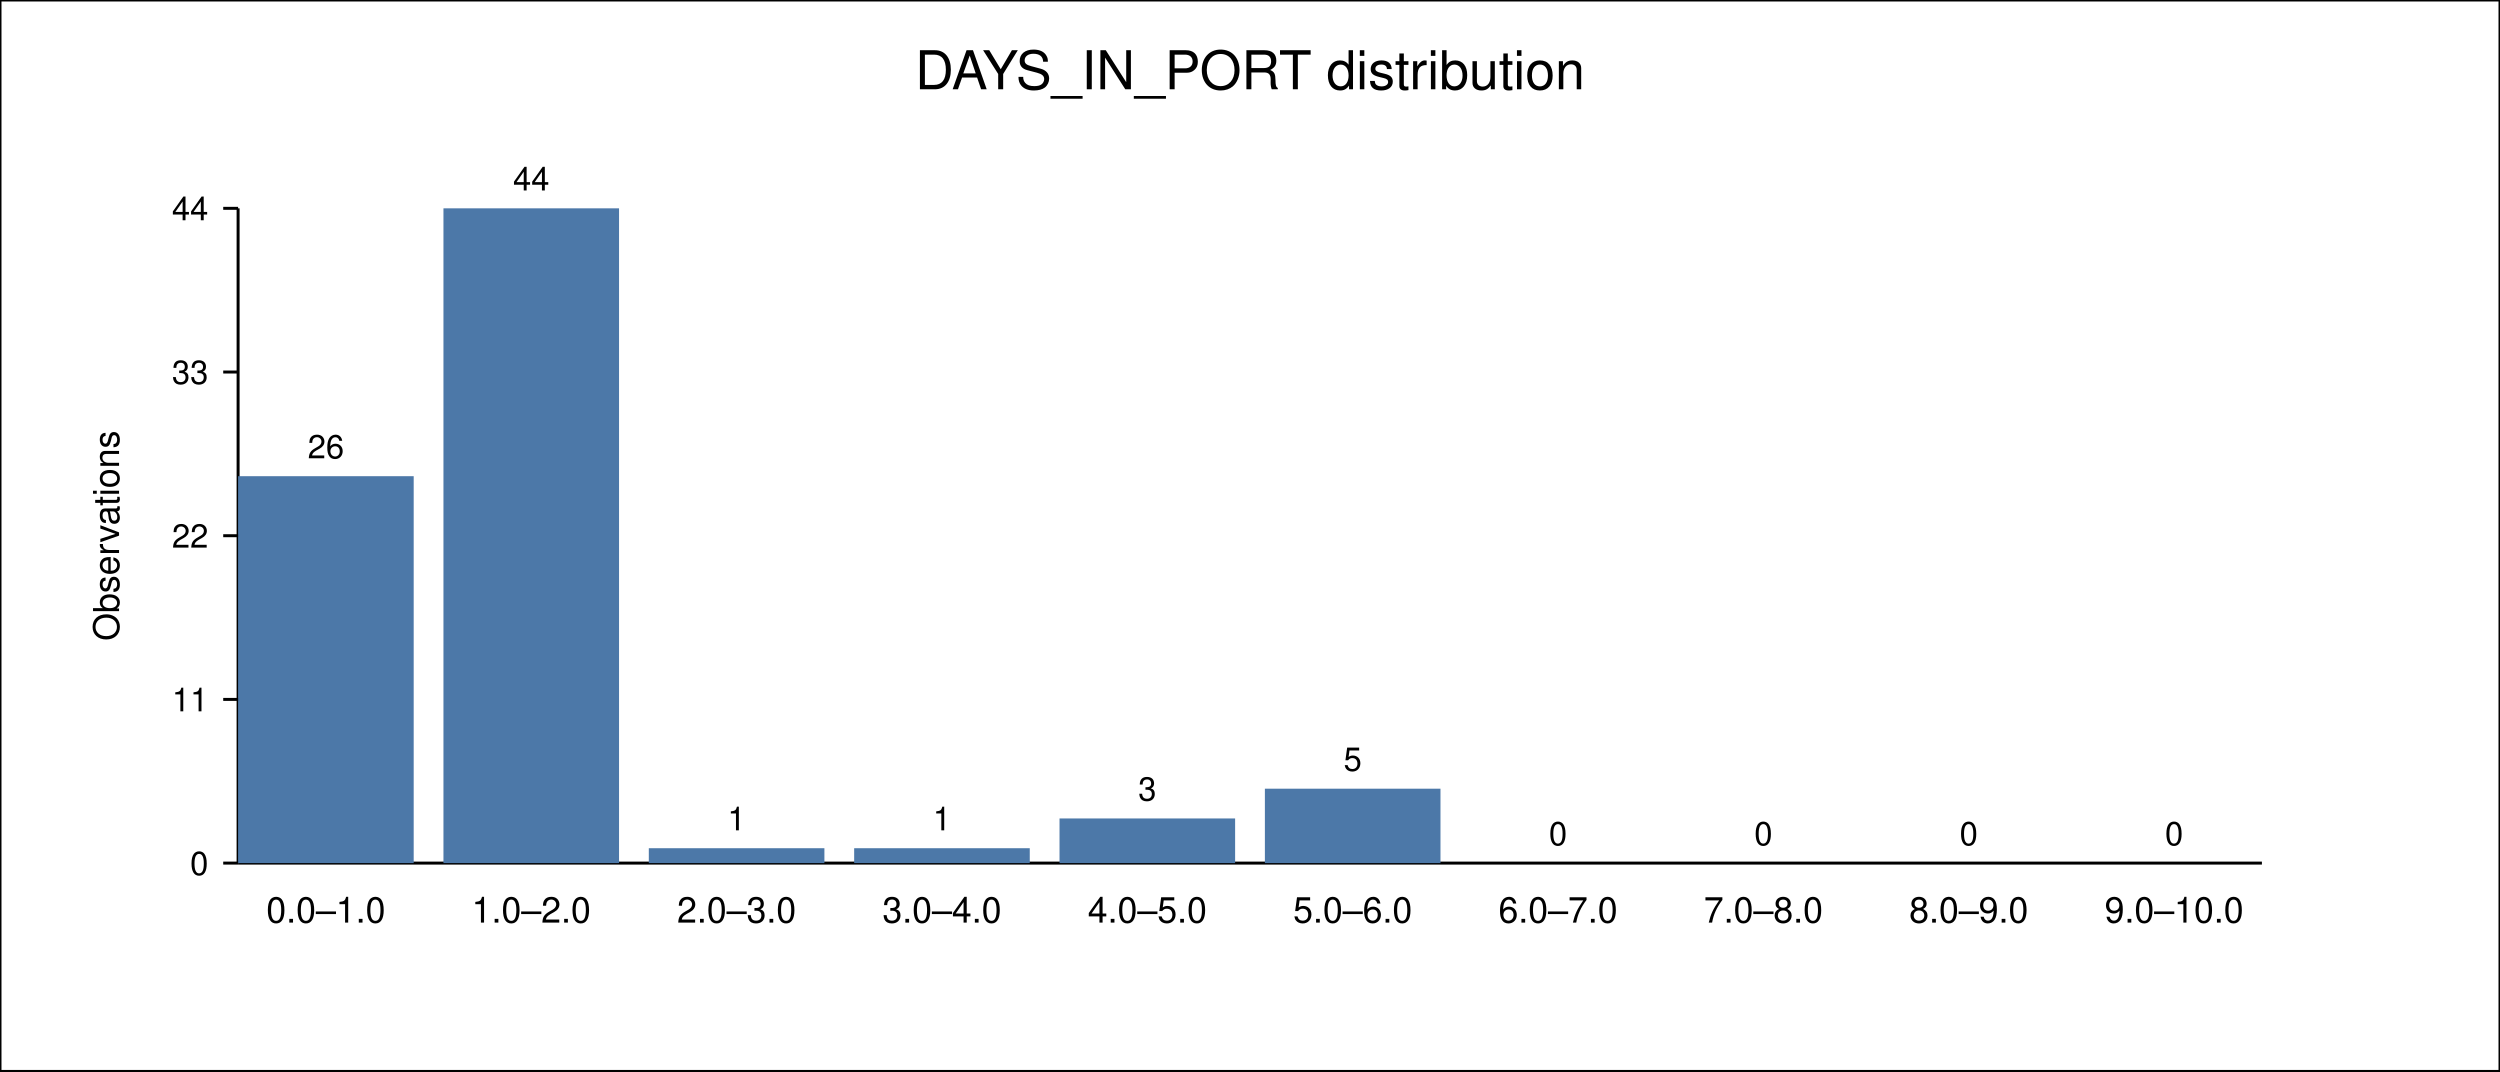
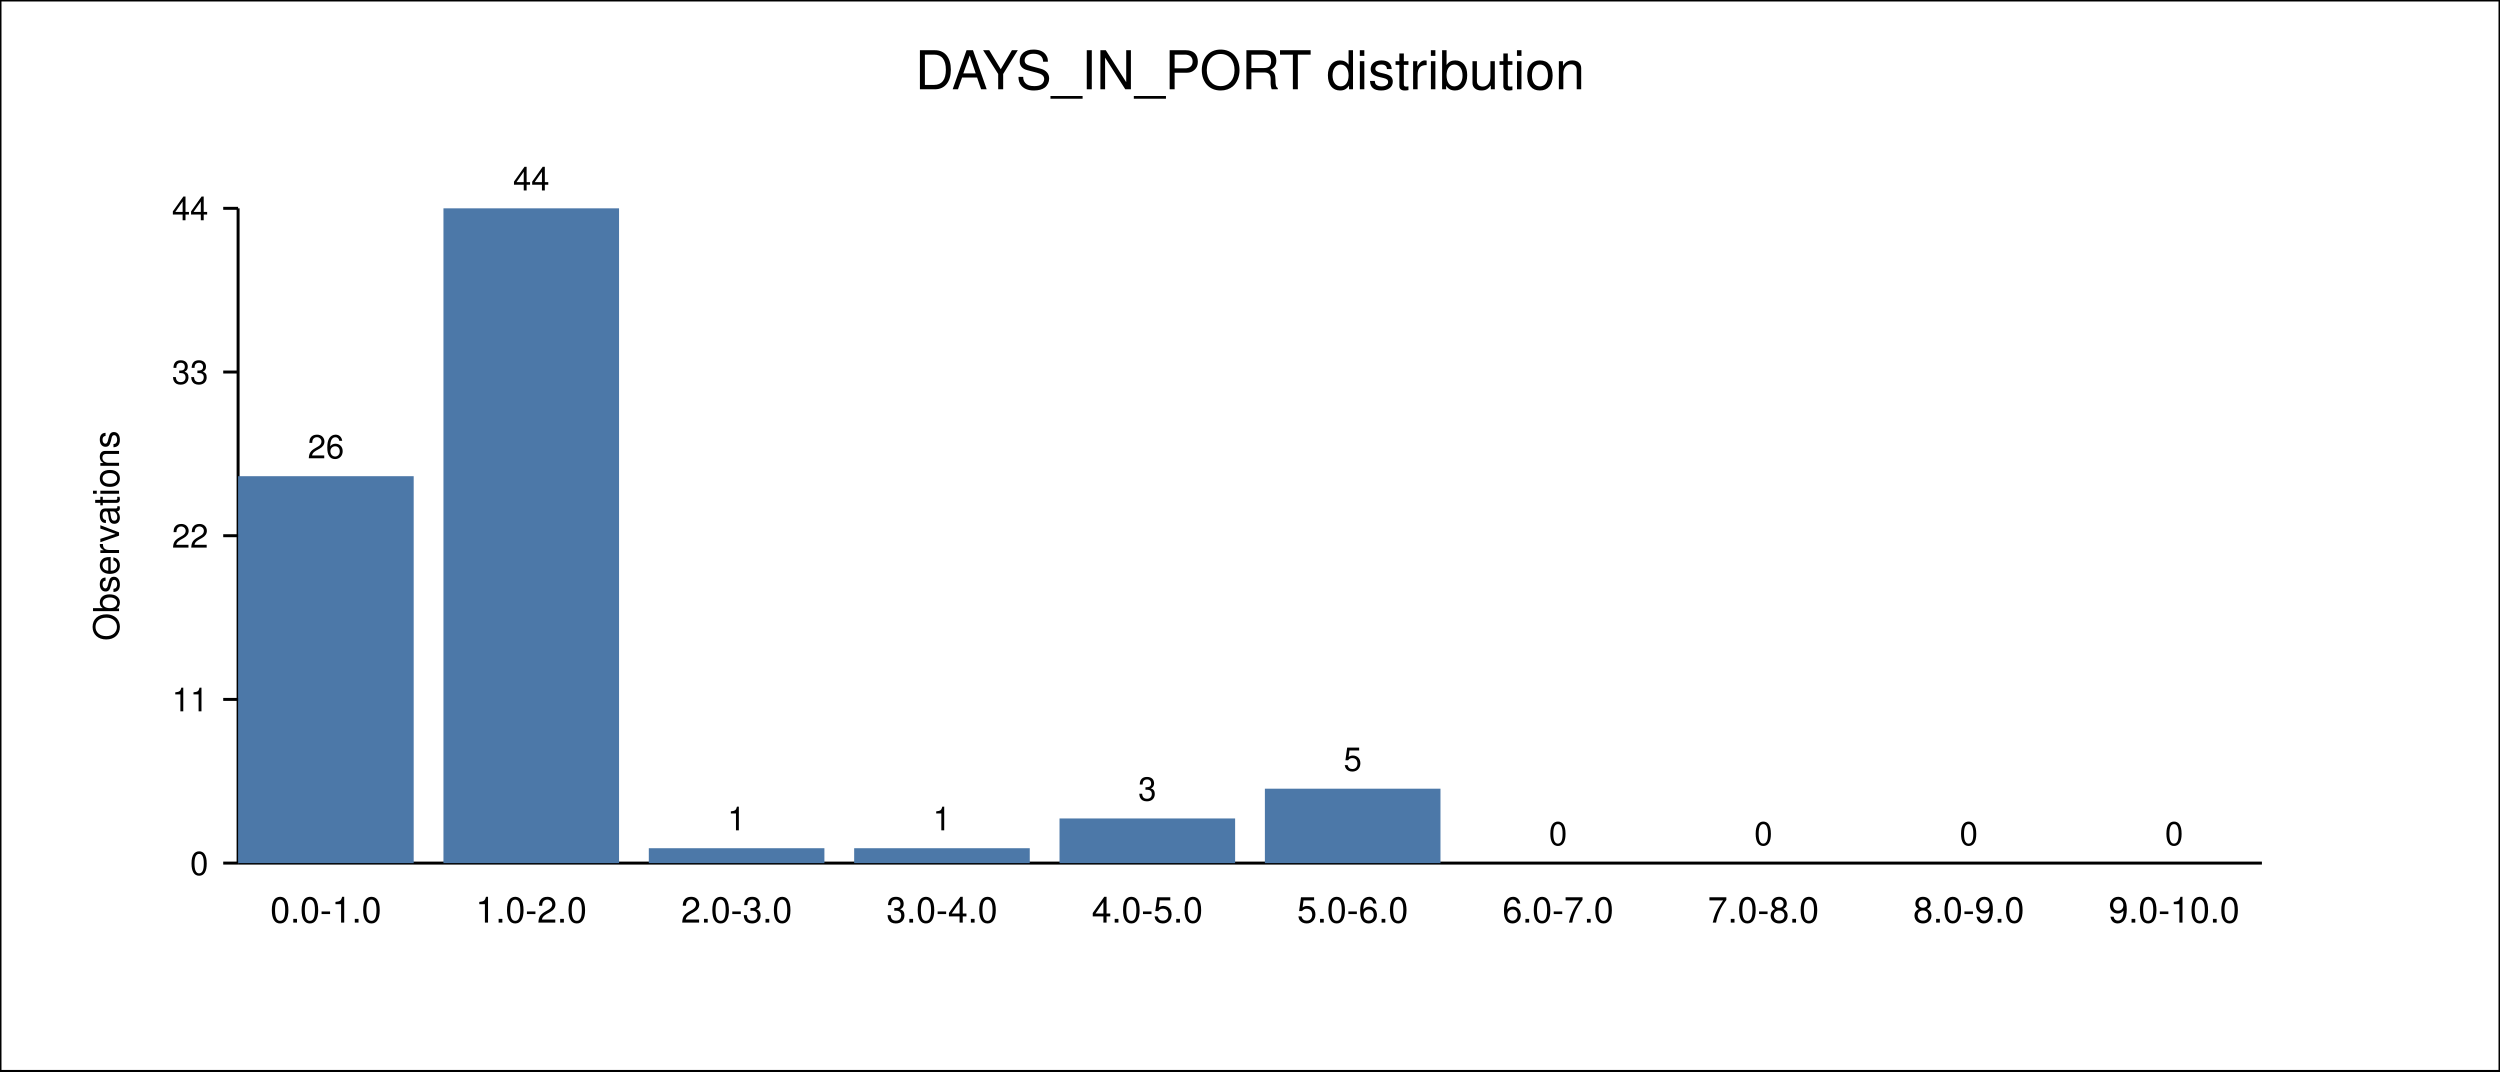
<svg xmlns="http://www.w3.org/2000/svg" width="840" height="360" viewBox="0 0 840 360">
  <style>text { font-family: 'Helvetica, Arial, sans-serif'; }</style>
  <rect x="0" y="0" width="840" height="360" fill="white" stroke="black" stroke-width="1" />
  <text x="420.0" y="30" text-anchor="middle" font-size="18">DAYS_IN_PORT distribution</text>
  <text x="40.0" y="180.0" text-anchor="middle" font-size="12" transform="rotate(-90 40.0 180.0)">Observations</text>
  <line x1="80" y1="290" x2="760" y2="290" stroke="black" stroke-width="1" />
  <line x1="80" y1="70" x2="80" y2="290" stroke="black" stroke-width="1" />
  <rect x="80.0" y="160.0" width="59.0" height="130.0" fill="#4c78a8" />
-   <text x="109.5" y="310.0" text-anchor="middle" font-size="12">0.0–1.0</text>
+   <text x="109.5" y="310.0" text-anchor="middle" font-size="12">0.0-1.0</text>
  <text x="109.5" y="154.0" text-anchor="middle" font-size="11">26</text>
  <rect x="149.0" y="70.0" width="59.0" height="220.0" fill="#4c78a8" />
-   <text x="178.5" y="310.0" text-anchor="middle" font-size="12">1.0–2.0</text>
+   <text x="178.5" y="310.0" text-anchor="middle" font-size="12">1.0-2.0</text>
  <text x="178.5" y="64.0" text-anchor="middle" font-size="11">44</text>
  <rect x="218.0" y="285.0" width="59.0" height="5.0" fill="#4c78a8" />
-   <text x="247.5" y="310.0" text-anchor="middle" font-size="12">2.0–3.0</text>
+   <text x="247.5" y="310.0" text-anchor="middle" font-size="12">2.0-3.0</text>
  <text x="247.5" y="279.0" text-anchor="middle" font-size="11">1</text>
  <rect x="287.0" y="285.0" width="59.0" height="5.0" fill="#4c78a8" />
-   <text x="316.5" y="310.0" text-anchor="middle" font-size="12">3.0–4.0</text>
+   <text x="316.5" y="310.0" text-anchor="middle" font-size="12">3.0-4.0</text>
  <text x="316.5" y="279.0" text-anchor="middle" font-size="11">1</text>
  <rect x="356.0" y="275.0" width="59.0" height="15.0" fill="#4c78a8" />
-   <text x="385.5" y="310.0" text-anchor="middle" font-size="12">4.0–5.0</text>
+   <text x="385.5" y="310.0" text-anchor="middle" font-size="12">4.0-5.0</text>
  <text x="385.5" y="269.0" text-anchor="middle" font-size="11">3</text>
  <rect x="425.0" y="265.0" width="59.0" height="25.0" fill="#4c78a8" />
-   <text x="454.5" y="310.0" text-anchor="middle" font-size="12">5.0–6.0</text>
+   <text x="454.5" y="310.0" text-anchor="middle" font-size="12">5.0-6.0</text>
  <text x="454.5" y="259.0" text-anchor="middle" font-size="11">5</text>
  <rect x="494.0" y="290.0" width="59.0" height="0.0" fill="#4c78a8" />
-   <text x="523.5" y="310.0" text-anchor="middle" font-size="12">6.0–7.0</text>
+   <text x="523.5" y="310.0" text-anchor="middle" font-size="12">6.0-7.0</text>
  <text x="523.5" y="284.0" text-anchor="middle" font-size="11">0</text>
  <rect x="563.0" y="290.0" width="59.0" height="0.0" fill="#4c78a8" />
-   <text x="592.5" y="310.0" text-anchor="middle" font-size="12">7.0–8.0</text>
+   <text x="592.5" y="310.0" text-anchor="middle" font-size="12">7.0-8.0</text>
  <text x="592.5" y="284.0" text-anchor="middle" font-size="11">0</text>
  <rect x="632.0" y="290.0" width="59.0" height="0.0" fill="#4c78a8" />
-   <text x="661.5" y="310.0" text-anchor="middle" font-size="12">8.0–9.0</text>
+   <text x="661.5" y="310.0" text-anchor="middle" font-size="12">8.0-9.0</text>
  <text x="661.5" y="284.0" text-anchor="middle" font-size="11">0</text>
  <rect x="701.0" y="290.0" width="59.0" height="0.0" fill="#4c78a8" />
-   <text x="730.5" y="310.0" text-anchor="middle" font-size="12">9.0–10.0</text>
+   <text x="730.5" y="310.0" text-anchor="middle" font-size="12">9.0-10.0</text>
  <text x="730.5" y="284.0" text-anchor="middle" font-size="11">0</text>
  <line x1="75" y1="290.0" x2="80" y2="290.0" stroke="black" stroke-width="1" />
  <text x="70" y="294.0" text-anchor="end" font-size="11">0</text>
  <line x1="75" y1="235.0" x2="80" y2="235.0" stroke="black" stroke-width="1" />
  <text x="70" y="239.0" text-anchor="end" font-size="11">11</text>
  <line x1="75" y1="180.0" x2="80" y2="180.0" stroke="black" stroke-width="1" />
  <text x="70" y="184.0" text-anchor="end" font-size="11">22</text>
  <line x1="75" y1="125.0" x2="80" y2="125.0" stroke="black" stroke-width="1" />
  <text x="70" y="129.0" text-anchor="end" font-size="11">33</text>
  <line x1="75" y1="70.0" x2="80" y2="70.0" stroke="black" stroke-width="1" />
  <text x="70" y="74.0" text-anchor="end" font-size="11">44</text>
</svg>
